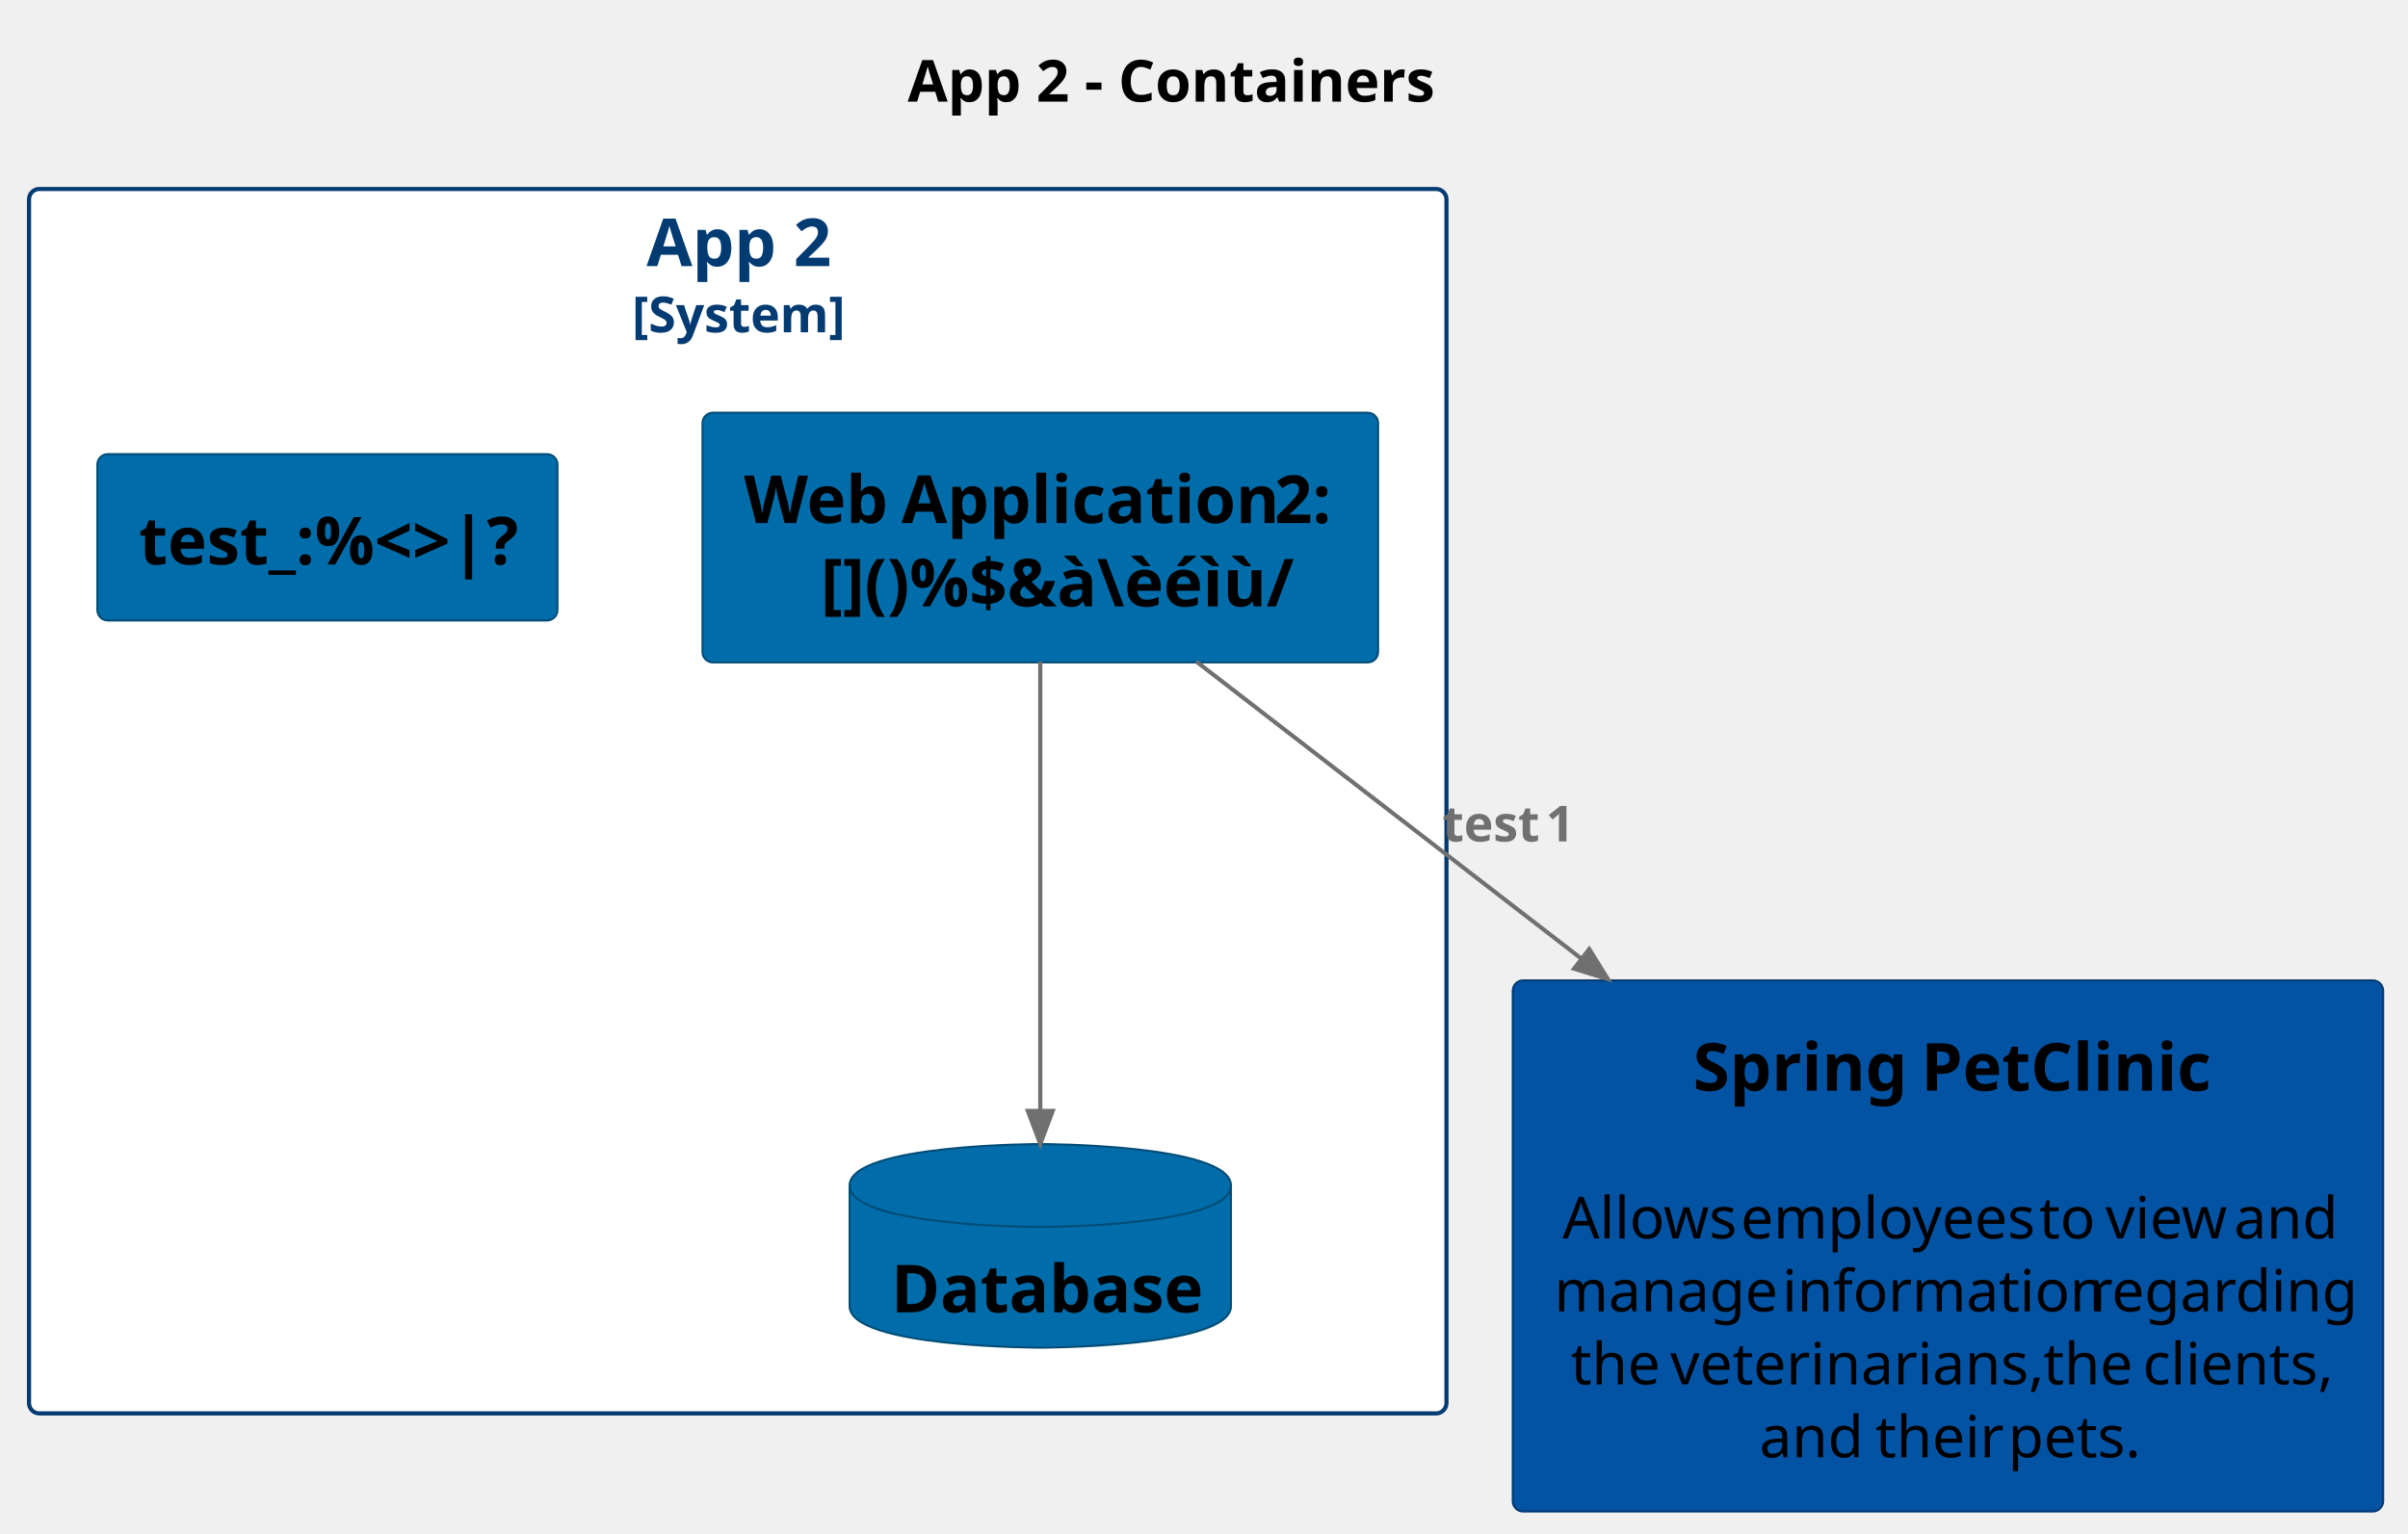
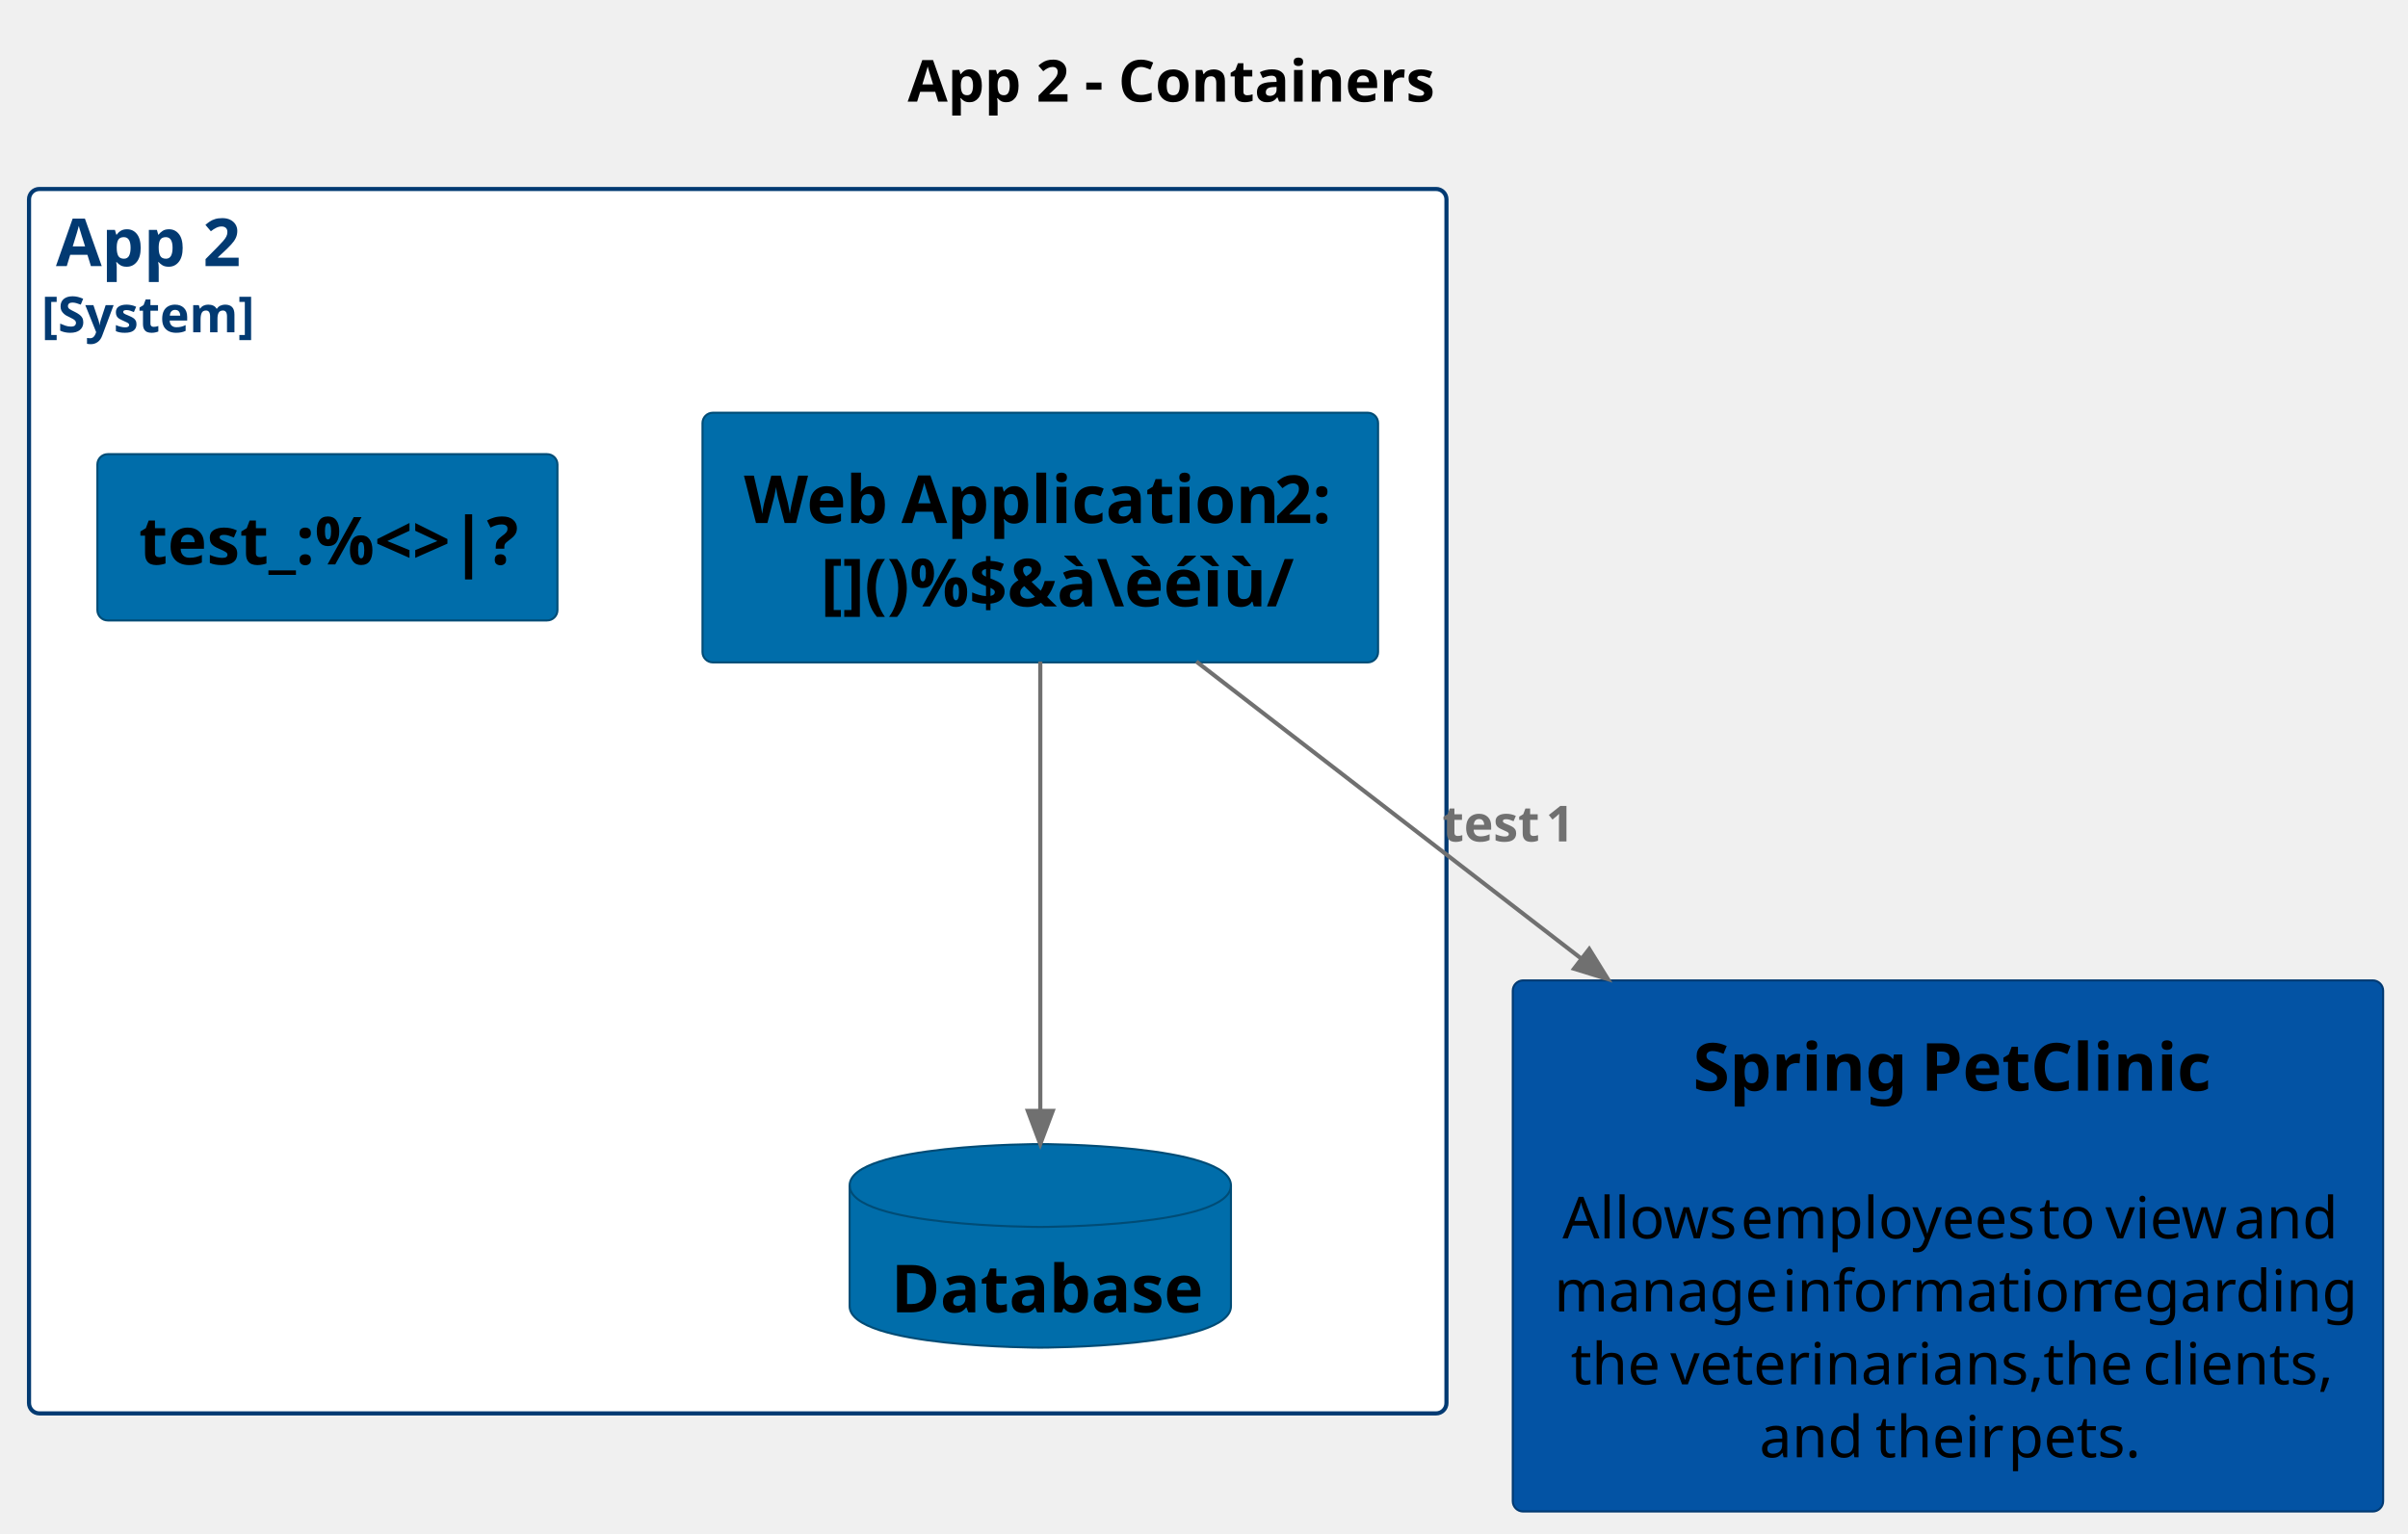
<svg xmlns="http://www.w3.org/2000/svg" contentStyleType="text/css" height="370px" preserveAspectRatio="none" style="width:581px;height:370px;background:#FFFFFF;" version="1.1" viewBox="0 0 581 370" width="581px" zoomAndPan="magnify">
  <defs />
  <g>
    <text fill="#000000" font-family="sans-serif" font-size="14" font-weight="bold" lengthAdjust="spacing" textLength="129" x="219" y="24.533">App 2 - Containers</text>
    <g id="cluster_App2_boundary">
      <rect fill="#FFFFFF" height="295.5" rx="2.5" ry="2.5" style="stroke:#023A72;stroke-width:1.0;" width="342" x="7" y="45.609" />
-       <text fill="#023A72" font-family="sans-serif" font-size="16" font-weight="bold" lengthAdjust="spacing" textLength="44" x="156" y="64.219">App 2</text>
-       <text fill="#023A72" font-family="sans-serif" font-size="12" font-weight="bold" lengthAdjust="spacing" textLength="51" x="152.5" y="80.191">[System]</text>
+       <text fill="#023A72" font-family="sans-serif" font-size="16" font-weight="bold" lengthAdjust="spacing" textLength="44" x="13.5" y="64.219">App 2</text>
+       <text fill="#023A72" font-family="sans-serif" font-size="12" font-weight="bold" lengthAdjust="spacing" textLength="51" x="10" y="80.191">[System]</text>
    </g>
    <g id="elem_App2.WebApplication2àèéìù">
      <rect fill="#006DAA" height="60.25" rx="2.5" ry="2.5" style="stroke:#004C76;stroke-width:0.5;" width="163" x="169.5" y="99.609" />
      <text fill="#000000" font-family="sans-serif" font-size="16" font-weight="bold" lengthAdjust="spacing" textLength="34" x="179.5" y="126.219">Web</text>
      <text fill="#000000" font-family="sans-serif" font-size="16" font-weight="bold" lengthAdjust="spacing" textLength="4" x="213.5" y="126.219"> </text>
      <text fill="#000000" font-family="sans-serif" font-size="16" font-weight="bold" lengthAdjust="spacing" textLength="86" x="217.5" y="126.219">Application</text>
      <text fill="#000000" font-family="sans-serif" font-size="16" font-weight="bold" lengthAdjust="spacing" textLength="4" x="303.5" y="126.219"> </text>
      <text fill="#000000" font-family="sans-serif" font-size="16" font-weight="bold" lengthAdjust="spacing" textLength="15" x="307.5" y="126.219">2:</text>
      <text fill="#000000" font-family="sans-serif" font-size="16" font-weight="bold" lengthAdjust="spacing" textLength="106" x="198" y="146.344">[]()%$&amp;à\èéìù/</text>
    </g>
    <g id="elem_App2.Database">
      <path d="M205,286.109 C205,276.109 251,276.109 251,276.109 C251,276.109 297,276.109 297,286.109 L297,315.234 C297,325.234 251,325.234 251,325.234 C251,325.234 205,325.234 205,315.234 L205,286.109 " fill="#006DAA" style="stroke:#004C76;stroke-width:0.5;" />
      <path d="M205,286.109 C205,296.109 251,296.109 251,296.109 C251,296.109 297,296.109 297,286.109 " fill="none" style="stroke:#004C76;stroke-width:0.5;" />
      <text fill="#000000" font-family="sans-serif" font-size="16" font-weight="bold" lengthAdjust="spacing" textLength="72" x="215" y="316.719">Database</text>
    </g>
    <g id="elem_App2.test_">
      <rect fill="#006DAA" height="40.125" rx="2.5" ry="2.5" style="stroke:#004C76;stroke-width:0.5;" width="111" x="23.5" y="109.609" />
      <text fill="#000000" font-family="sans-serif" font-size="16" font-weight="bold" lengthAdjust="spacing" textLength="91" x="33.5" y="136.219">test_:%&lt;&gt;|?</text>
    </g>
    <g id="elem_SpringPetClinic">
      <rect fill="#0353A4" height="128.172" rx="2.5" ry="2.5" style="stroke:#023A72;stroke-width:0.5;" width="210" x="365" y="236.609" />
      <text fill="#000000" font-family="sans-serif" font-size="16" font-weight="bold" lengthAdjust="spacing" textLength="51" x="408.5" y="263.219">Spring</text>
      <text fill="#000000" font-family="sans-serif" font-size="16" font-weight="bold" lengthAdjust="spacing" textLength="4" x="459.5" y="263.219"> </text>
      <text fill="#000000" font-family="sans-serif" font-size="16" font-weight="bold" lengthAdjust="spacing" textLength="68" x="463.5" y="263.219">PetClinic</text>
      <text fill="#000000" font-family="sans-serif" font-size="14" lengthAdjust="spacing" textLength="4" x="468" y="281.268"> </text>
      <text fill="#000000" font-family="sans-serif" font-size="14" lengthAdjust="spacing" textLength="39" x="377" y="298.877">Allows</text>
      <text fill="#000000" font-family="sans-serif" font-size="14" lengthAdjust="spacing" textLength="4" x="416" y="298.877"> </text>
      <text fill="#000000" font-family="sans-serif" font-size="14" lengthAdjust="spacing" textLength="68" x="420" y="298.877">employees</text>
      <text fill="#000000" font-family="sans-serif" font-size="14" lengthAdjust="spacing" textLength="4" x="488" y="298.877"> </text>
      <text fill="#000000" font-family="sans-serif" font-size="14" lengthAdjust="spacing" textLength="12" x="492" y="298.877">to</text>
      <text fill="#000000" font-family="sans-serif" font-size="14" lengthAdjust="spacing" textLength="4" x="504" y="298.877"> </text>
      <text fill="#000000" font-family="sans-serif" font-size="14" lengthAdjust="spacing" textLength="27" x="508" y="298.877">view</text>
      <text fill="#000000" font-family="sans-serif" font-size="14" lengthAdjust="spacing" textLength="4" x="535" y="298.877"> </text>
      <text fill="#000000" font-family="sans-serif" font-size="14" lengthAdjust="spacing" textLength="24" x="539" y="298.877">and</text>
      <text fill="#000000" font-family="sans-serif" font-size="14" lengthAdjust="spacing" textLength="51" x="375" y="316.486">manage</text>
      <text fill="#000000" font-family="sans-serif" font-size="14" lengthAdjust="spacing" textLength="4" x="426" y="316.486"> </text>
      <text fill="#000000" font-family="sans-serif" font-size="14" lengthAdjust="spacing" textLength="70" x="430" y="316.486">information</text>
      <text fill="#000000" font-family="sans-serif" font-size="14" lengthAdjust="spacing" textLength="4" x="500" y="316.486"> </text>
      <text fill="#000000" font-family="sans-serif" font-size="14" lengthAdjust="spacing" textLength="61" x="504" y="316.486">regarding</text>
      <text fill="#000000" font-family="sans-serif" font-size="14" lengthAdjust="spacing" textLength="20" x="379" y="334.096">the</text>
      <text fill="#000000" font-family="sans-serif" font-size="14" lengthAdjust="spacing" textLength="4" x="399" y="334.096"> </text>
      <text fill="#000000" font-family="sans-serif" font-size="14" lengthAdjust="spacing" textLength="86" x="403" y="334.096">veterinarians,</text>
      <text fill="#000000" font-family="sans-serif" font-size="14" lengthAdjust="spacing" textLength="4" x="489" y="334.096"> </text>
      <text fill="#000000" font-family="sans-serif" font-size="14" lengthAdjust="spacing" textLength="20" x="493" y="334.096">the</text>
      <text fill="#000000" font-family="sans-serif" font-size="14" lengthAdjust="spacing" textLength="4" x="513" y="334.096"> </text>
      <text fill="#000000" font-family="sans-serif" font-size="14" lengthAdjust="spacing" textLength="44" x="517" y="334.096">clients,</text>
      <text fill="#000000" font-family="sans-serif" font-size="14" lengthAdjust="spacing" textLength="24" x="424.5" y="351.705">and</text>
      <text fill="#000000" font-family="sans-serif" font-size="14" lengthAdjust="spacing" textLength="4" x="448.5" y="351.705"> </text>
      <text fill="#000000" font-family="sans-serif" font-size="14" lengthAdjust="spacing" textLength="28" x="452.5" y="351.705">their</text>
      <text fill="#000000" font-family="sans-serif" font-size="14" lengthAdjust="spacing" textLength="4" x="480.5" y="351.705"> </text>
      <text fill="#000000" font-family="sans-serif" font-size="14" lengthAdjust="spacing" textLength="31" x="484.5" y="351.705">pets.</text>
    </g>
    <g id="link_App2.WebApplication2àèéìù_App2.Database">
      <path d="M251,159.659 C251,192.599 251,237.659 251,268.099 " fill="none" id="App2.WebApplication2àèéìù-to-App2.Database" style="stroke:#707070;stroke-width:1.0;" />
      <polygon fill="#707070" points="251,276.099,254,268.099,248,268.099,251,276.099" style="stroke:#707070;stroke-width:1.0;" />
      <text fill="#707070" font-family="sans-serif" font-size="0" lengthAdjust="spacing" textLength="0" x="252" y="193.109">.</text>
    </g>
    <g id="link_App2.WebApplication2àèéìù_SpringPetClinic">
      <path d="M288.65,159.659 C315.92,180.709 347.507,205.081 381.617,231.411 " fill="none" id="App2.WebApplication2àèéìù-to-SpringPetClinic" style="stroke:#707070;stroke-width:1.0;" />
      <polygon fill="#707070" points="387.95,236.299,383.45,229.036,379.784,233.786,387.95,236.299" style="stroke:#707070;stroke-width:1.0;" />
      <text fill="#707070" font-family="sans-serif" font-size="12" font-weight="bold" lengthAdjust="spacing" textLength="22" x="348" y="203.066">test</text>
      <text fill="#707070" font-family="sans-serif" font-size="12" font-weight="bold" lengthAdjust="spacing" textLength="3" x="370" y="203.066"> </text>
      <text fill="#707070" font-family="sans-serif" font-size="12" font-weight="bold" lengthAdjust="spacing" textLength="7" x="373" y="203.066">1</text>
    </g>
  </g>
</svg>
